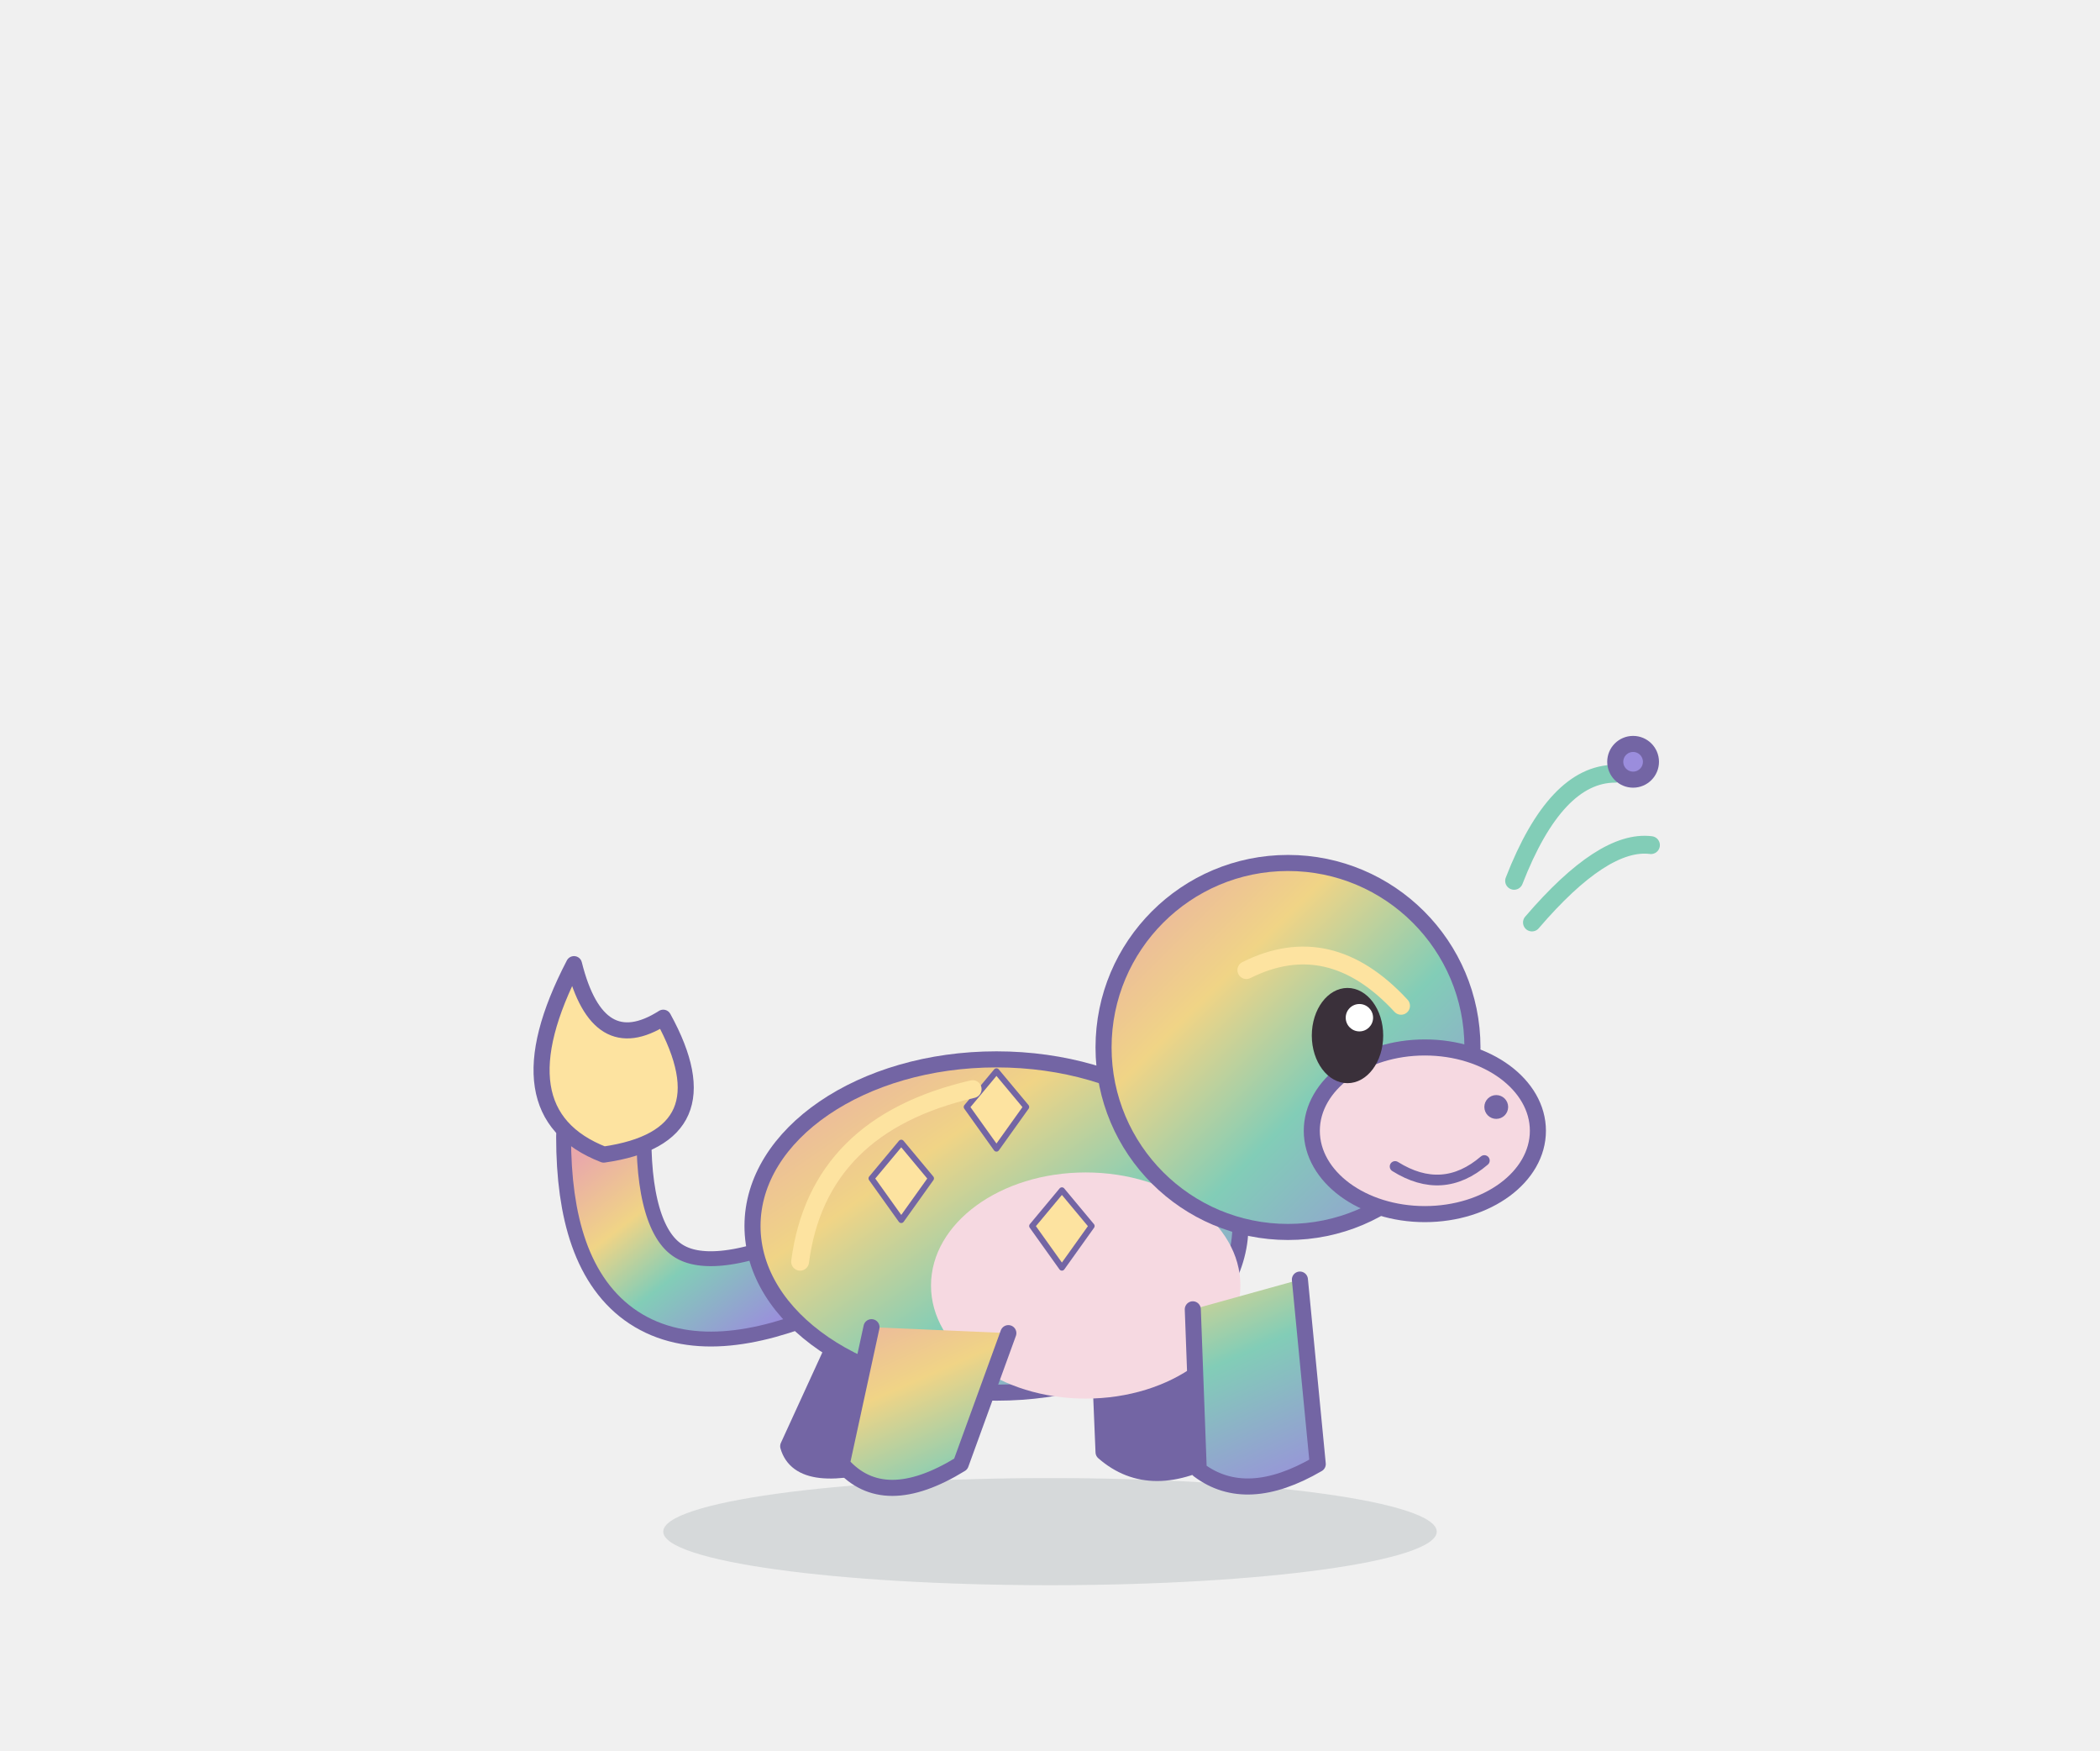
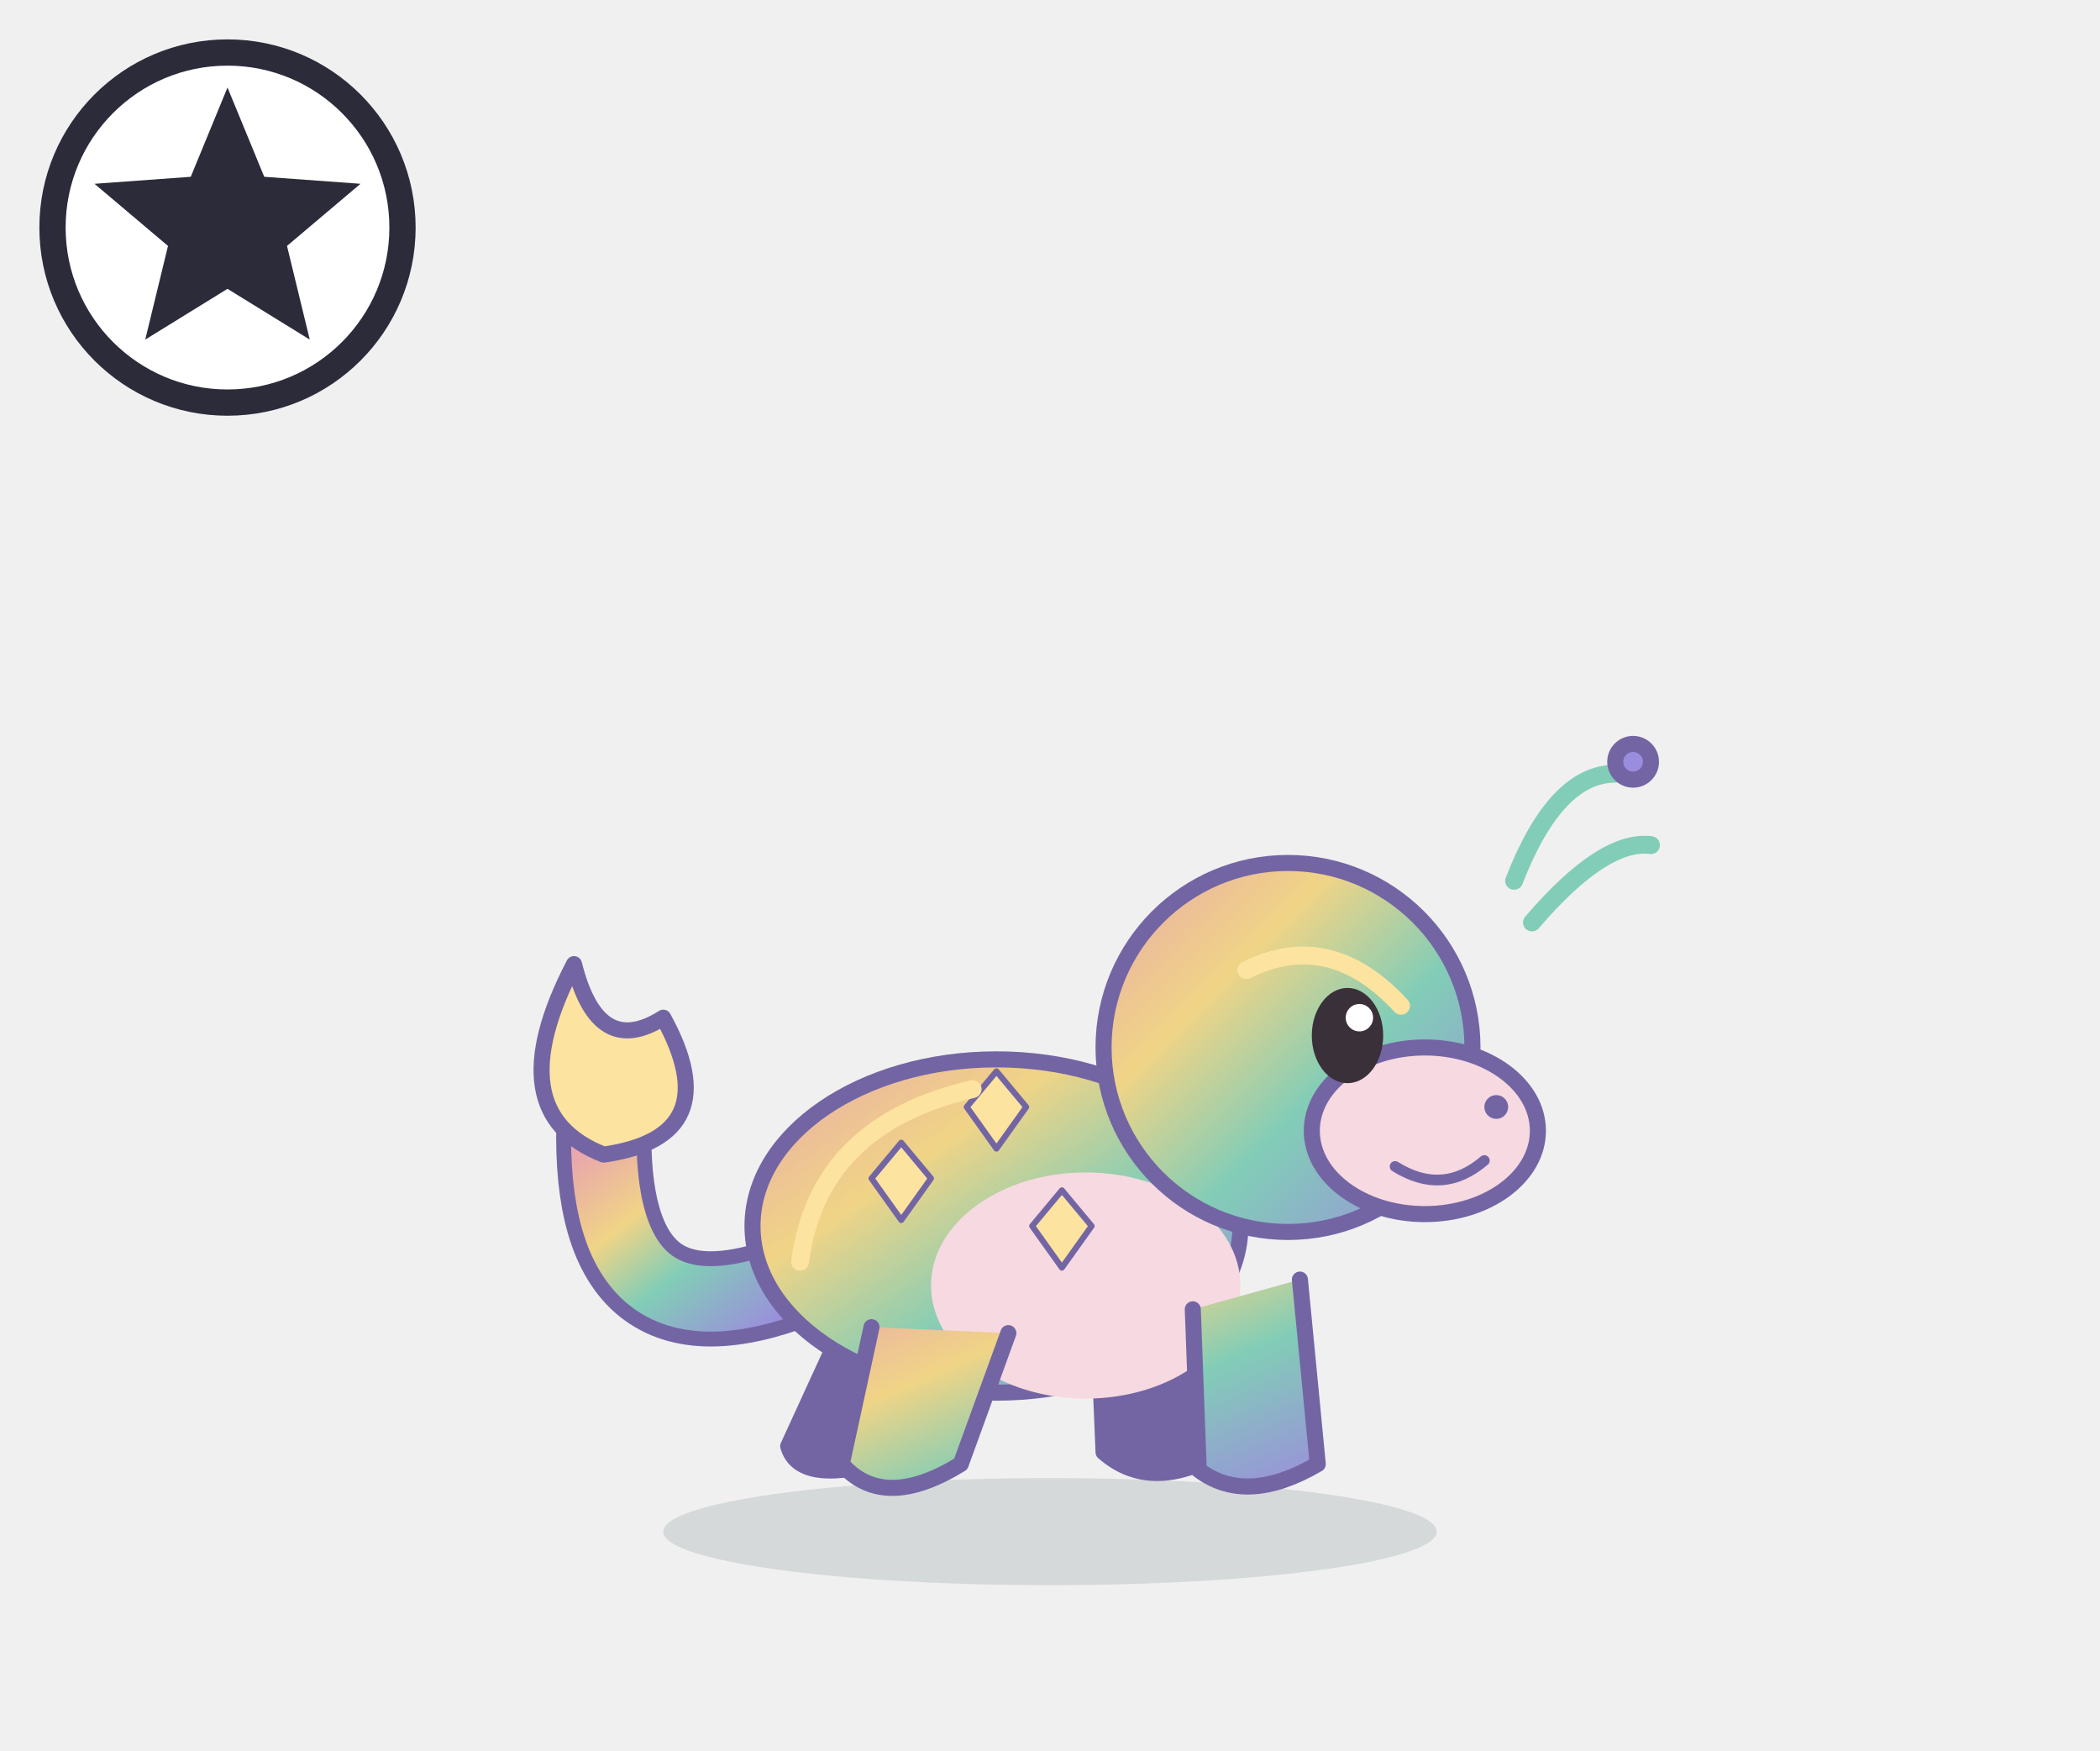
<svg xmlns="http://www.w3.org/2000/svg" width="240" height="200" viewBox="0 0 240 200">
  <defs>
    <linearGradient id="rainbow" x1="0" y1="0" x2="1" y2="1">
      <stop stop-color="#E9A8AB" />
      <stop offset=".32" stop-color="#F0D486" />
      <stop offset=".60" stop-color="#82CDB7" />
      <stop offset="1" stop-color="#9B8DDD" />
    </linearGradient>
  </defs>
  <ellipse cx="120" cy="175" rx="44.2" ry="6.12" fill="#293F45" opacity=".13" />
  <g transform="translate(38.4 54.4) scale(0.68)" stroke="#7365A4" stroke-width="2.7" stroke-linejoin="round" stroke-linecap="round">
    <path d="M80 134 Q45 149 45 111" stroke="#7365A4" stroke-width="16" fill="none" />
    <path d="M80 134 Q45 149 45 111" stroke="url(#rainbow)" stroke-width="11" fill="none" />
    <path d="M45 114 Q27 107 40 82 Q44 98 55 91 Q66 111 45 114Z" fill="#FDE3A0" />
    <path d="M87 139 L76 163 Q78 170 94 165 L106 141 M128 140 L129 164 Q137 171 149 164 L149 135" fill="#7365A4" />
    <ellipse cx="111" cy="126" rx="41" ry="28" fill="url(#rainbow)" />
    <ellipse cx="126" cy="136" rx="26" ry="19" fill="#F6D9E1" stroke="none" />
    <path d="M90 143 L85 166 Q92 174 105 166 L113 144 M144 140 L145 167 Q153 173 165 166 L162 135" fill="url(#rainbow)" />
    <circle cx="160" cy="96" r="31" fill="url(#rainbow)" />
    <ellipse cx="183" cy="110" rx="19" ry="14" fill="#F6D9E1" />
    <ellipse cx="170" cy="94" rx="6.0" ry="8.0" fill="#3A303A" stroke="none" />
    <circle cx="172" cy="91" r="2.3" fill="white" stroke="none" />
    <circle cx="195" cy="106" r="2" fill="#7365A4" stroke="none" />
    <path d="M178 116 Q186 121 193 115" fill="none" stroke-width="1.8" />
    <path d="M95 112 l5 6 -5 7 -5 -7Z" fill="#FDE3A0" stroke="#7365A4" stroke-width="1" />
    <path d="M111 100 l5 6 -5 7 -5 -7Z" fill="#FDE3A0" stroke="#7365A4" stroke-width="1" />
    <path d="M122 120 l5 6 -5 7 -5 -7Z" fill="#FDE3A0" stroke="#7365A4" stroke-width="1" />
    <path d="M78 132 Q81 109 107 103 M153 83 Q167 76 179 89" fill="none" stroke="#FDE3A0" stroke-width="3" stroke-linecap="round" />
    <path d="M198 68 q7 -18 17 -18 M201 75 q12 -14 20 -13" stroke="#82CDB7" stroke-width="3" fill="none" />
    <circle cx="218" cy="48" r="3" fill="#9B8DDD" />
  </g>
+   <g data-variant-badge="prismatic" aria-hidden="true">
+     <circle cx="26" cy="26" r="20" fill="#FFFFFF" stroke="#2B2B3A" stroke-width="3" />
+     <path d="M26 10 L30.2 20.2 L41.2 21 L32.8 28.1 L35.4 38.8 L26 33 L16.6 38.8 L19.2 28.1 L10.8 21 L21.8 20.2Z" fill="#2B2B3A" />
+   </g>
</svg>
